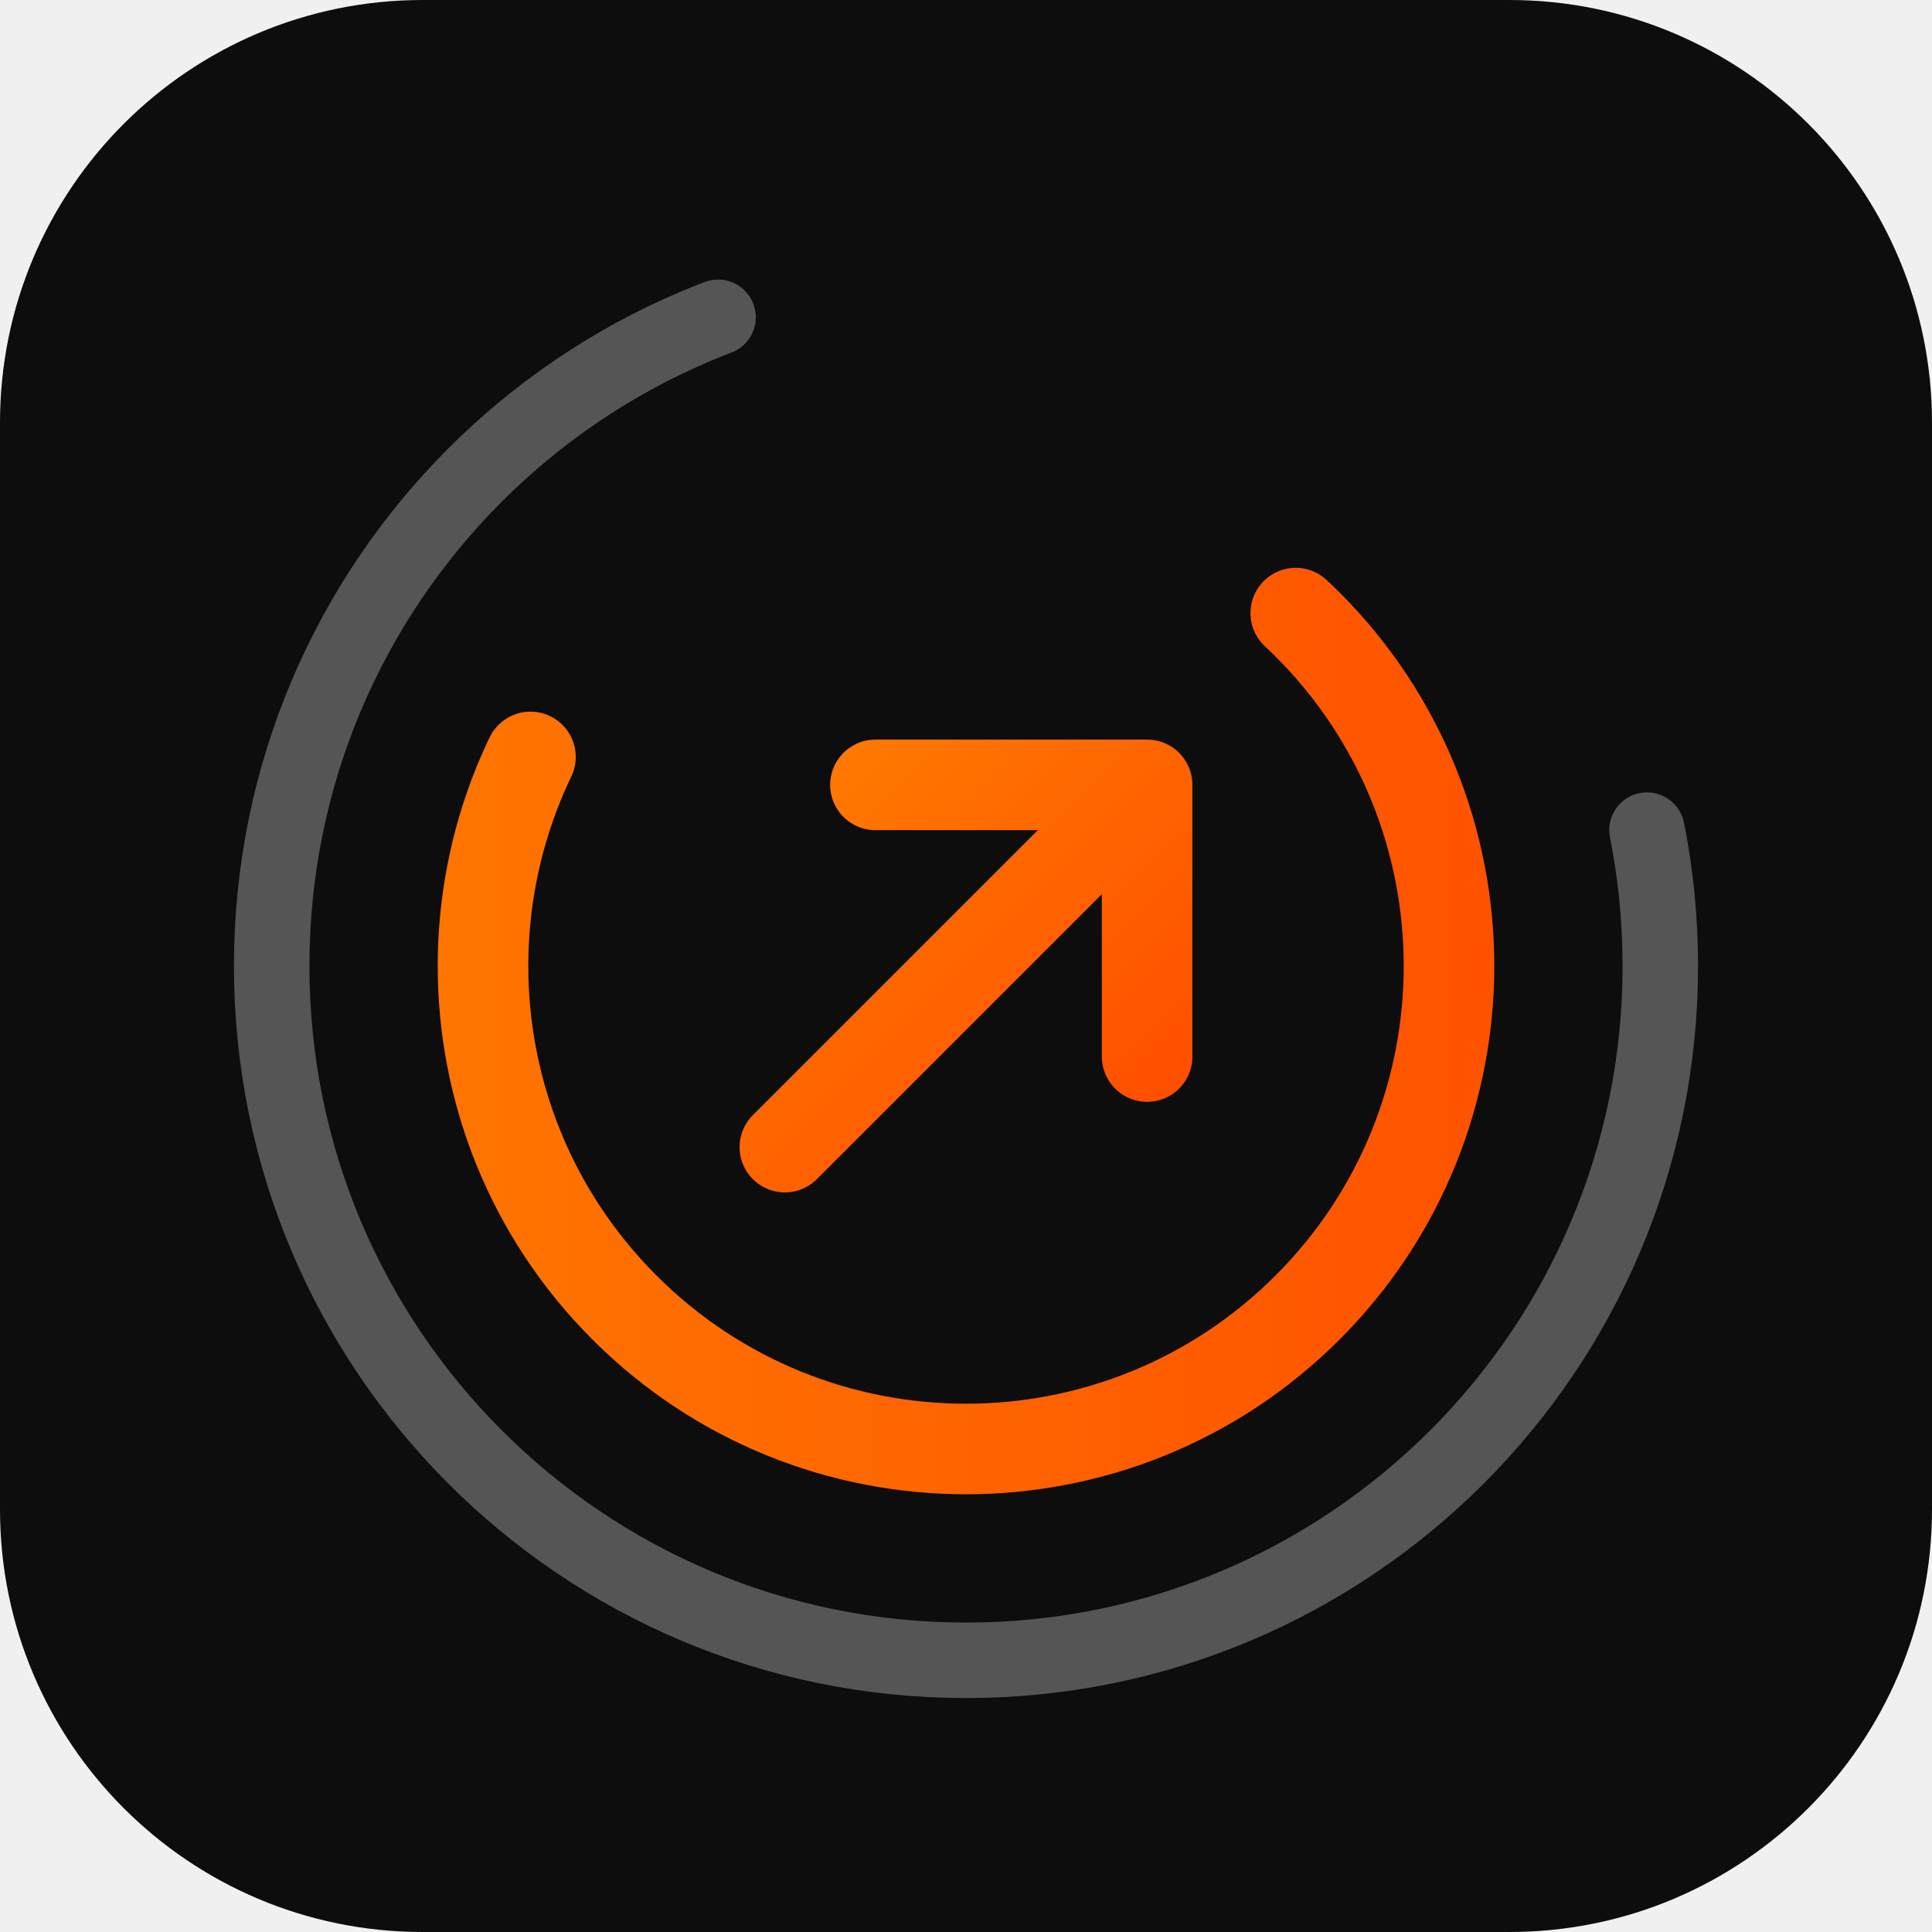
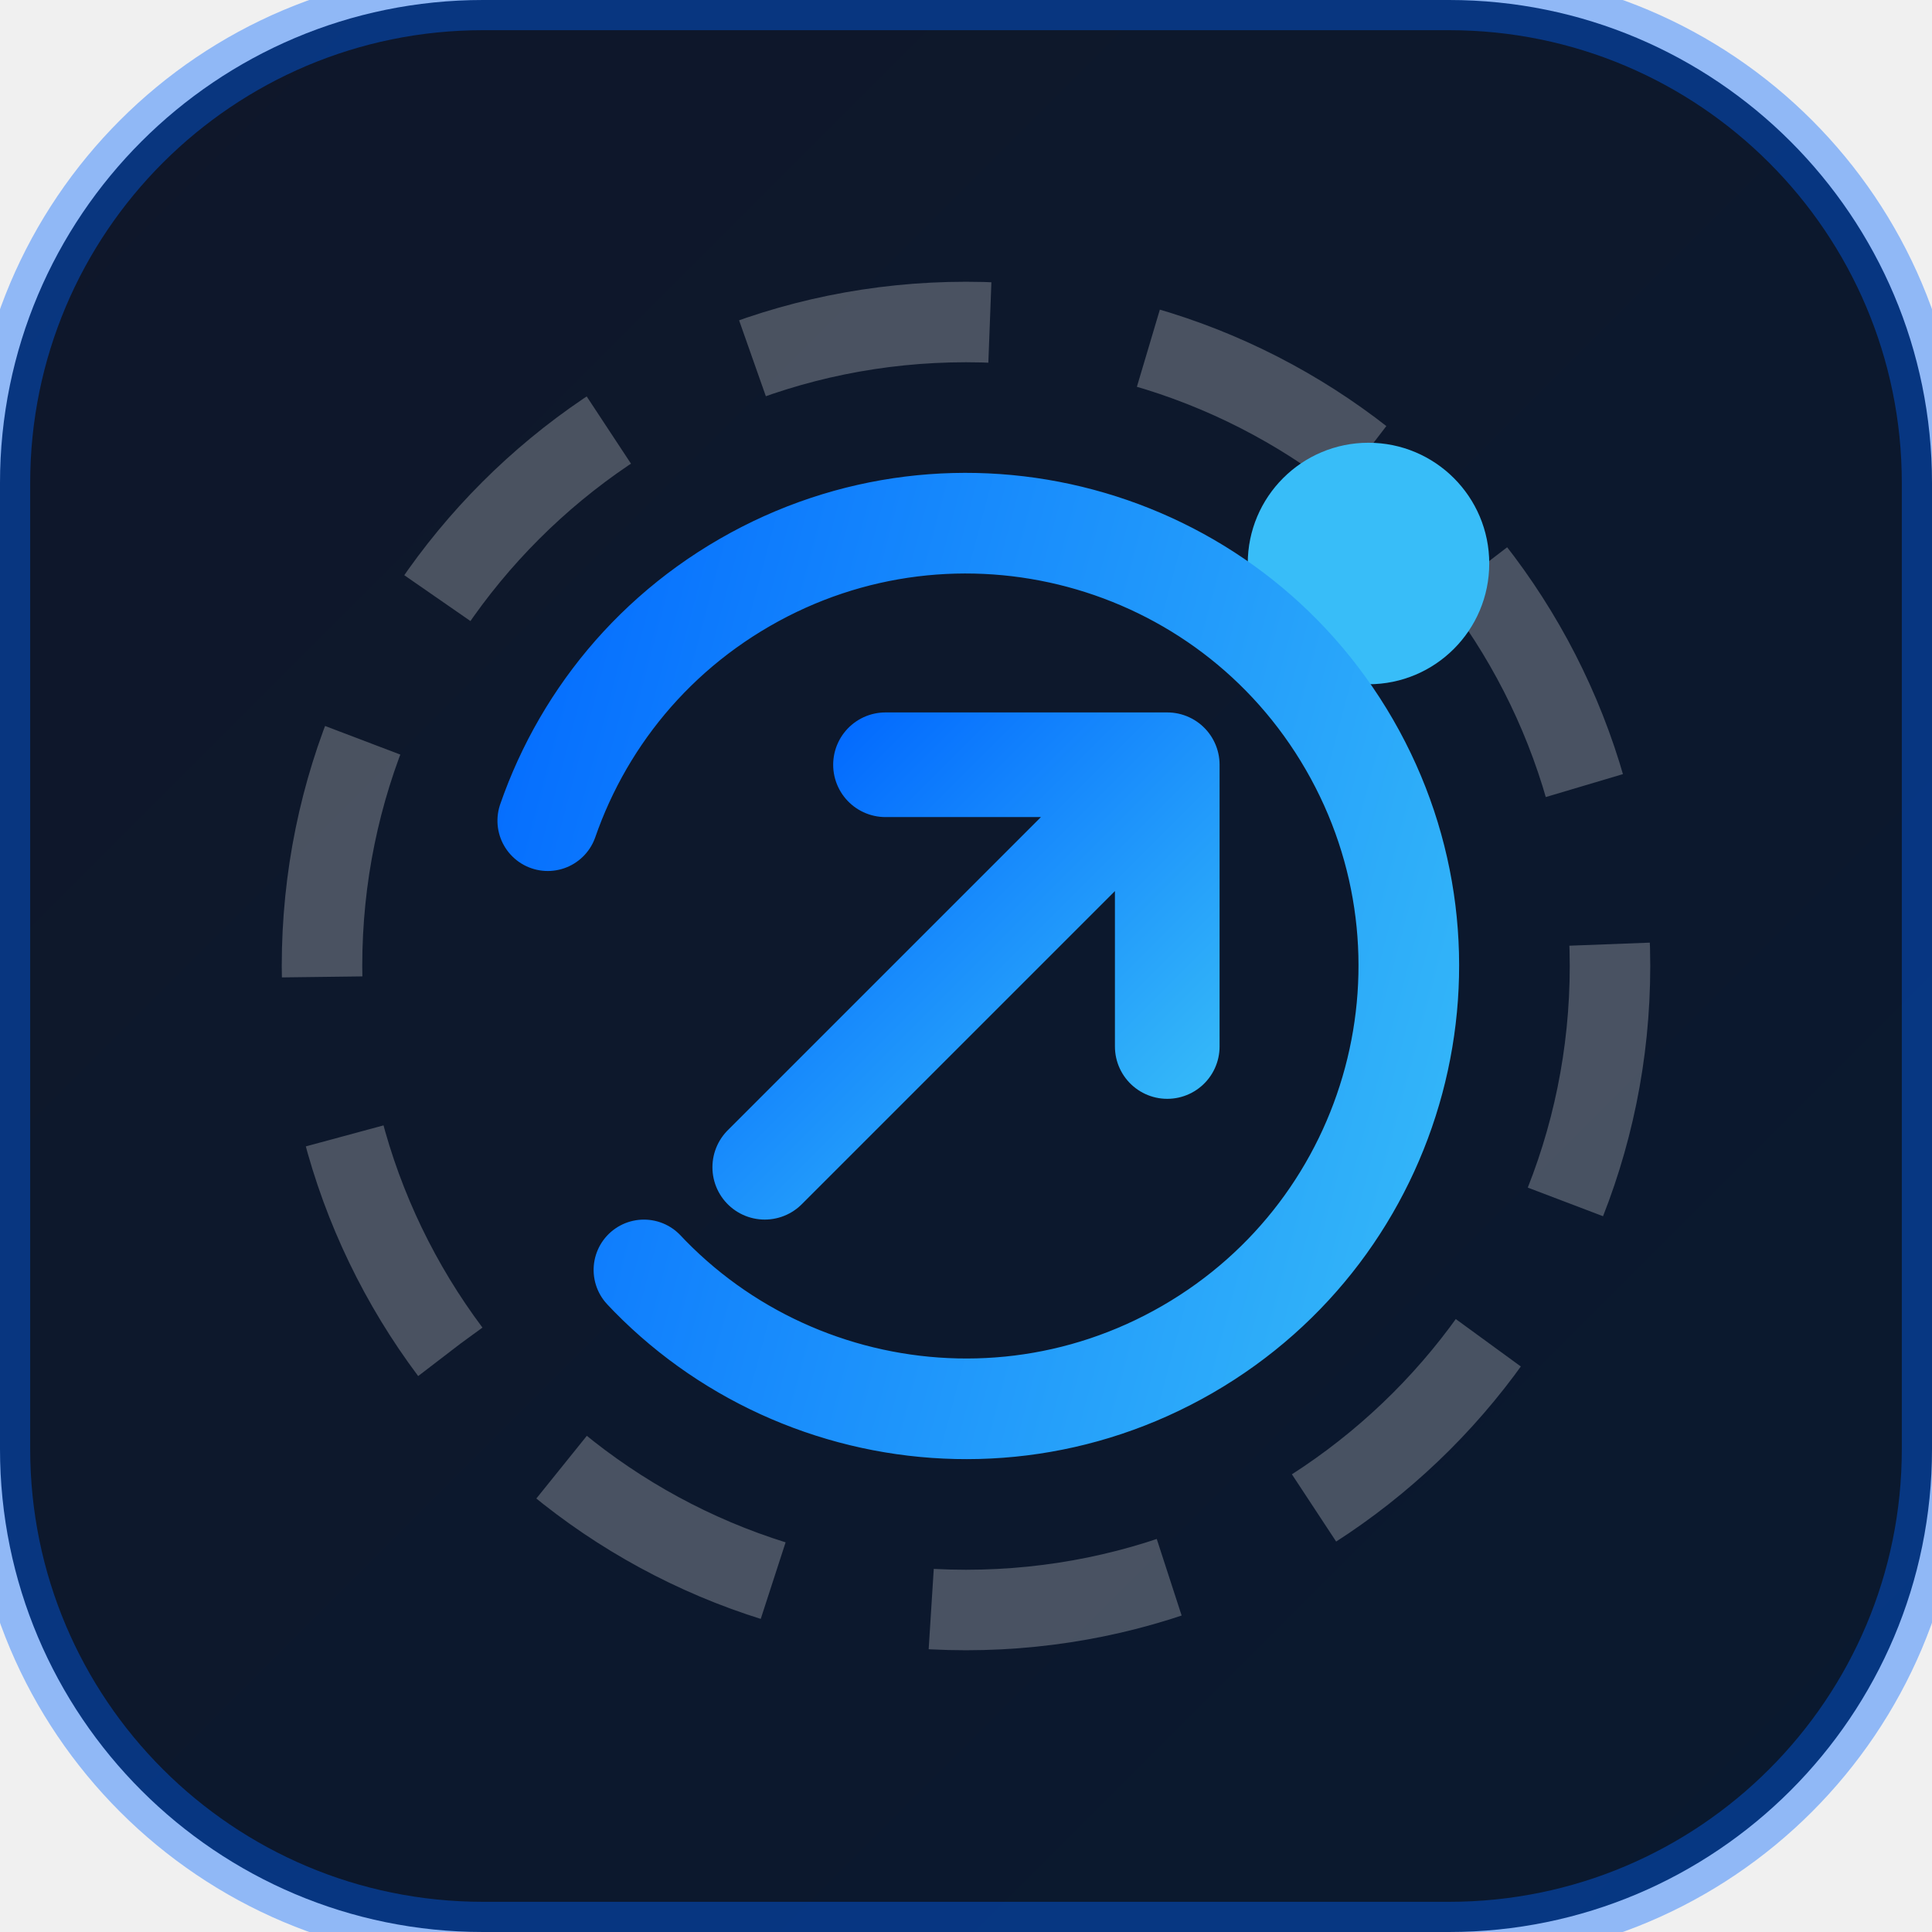
- <svg xmlns="http://www.w3.org/2000/svg" viewBox="0 0 64 64" fill="none">
+ <svg xmlns="http://www.w3.org/2000/svg" width="48" height="48" viewBox="0 0 48 48" fill="none">
  <defs>
-     <linearGradient id="favicon_grad" x1="0%" y1="0%" x2="100%" y2="100%">
-       <stop offset="0%" stop-color="#FF7A00" />
-       <stop offset="100%" stop-color="#FF4D00" />
+     <linearGradient id="sg_app_icon_grad" x1="0%" y1="0%" x2="100%" y2="100%">
+       <stop offset="0%" stop-color="#0066FF" />
+       <stop offset="100%" stop-color="#38BDF8" />
+     </linearGradient>
+     <linearGradient id="sg_app_icon_bg" x1="0%" y1="0%" x2="100%" y2="100%">
+       <stop offset="0%" stop-color="#0F172A" />
+       <stop offset="100%" stop-color="#0A192F" />
    </linearGradient>
  </defs>
-   <rect width="64" height="64" rx="14" fill="#0D0D0D" />
-   <circle cx="32" cy="32" r="23" stroke="#FFFFFF" stroke-opacity="0.3" stroke-width="2.5" stroke-dasharray="100 40" stroke-linecap="round" />
-   <circle cx="32" cy="32" r="16" stroke="url(#favicon_grad)" stroke-width="3" stroke-dasharray="70 30" stroke-linecap="round" transform="rotate(-45 32 32)" />
-   <path d="M26 38L38 26M38 26H29M38 26V35" stroke="url(#favicon_grad)" stroke-width="3" stroke-linecap="round" stroke-linejoin="round" />
+   <rect width="48" height="48" rx="12" fill="url(#sg_app_icon_bg)" stroke="rgba(0, 102, 255, 0.4)" stroke-width="1.5" />
+   <circle cx="24" cy="24" r="16" stroke="#FFFFFF" stroke-opacity="0.25" stroke-width="2" stroke-dasharray="6 4" />
+   <circle cx="34" cy="14" r="3" fill="#38BDF8" />
+   <circle cx="24" cy="24" r="11" stroke="url(#sg_app_icon_grad)" stroke-width="2.5" stroke-dasharray="32 12" stroke-linecap="round" transform="rotate(-30 24 24)" />
+   <path d="M19 29L29 19M29 19H22M29 19V26" stroke="url(#sg_app_icon_grad)" stroke-width="2.6" stroke-linecap="round" stroke-linejoin="round" />
</svg>
